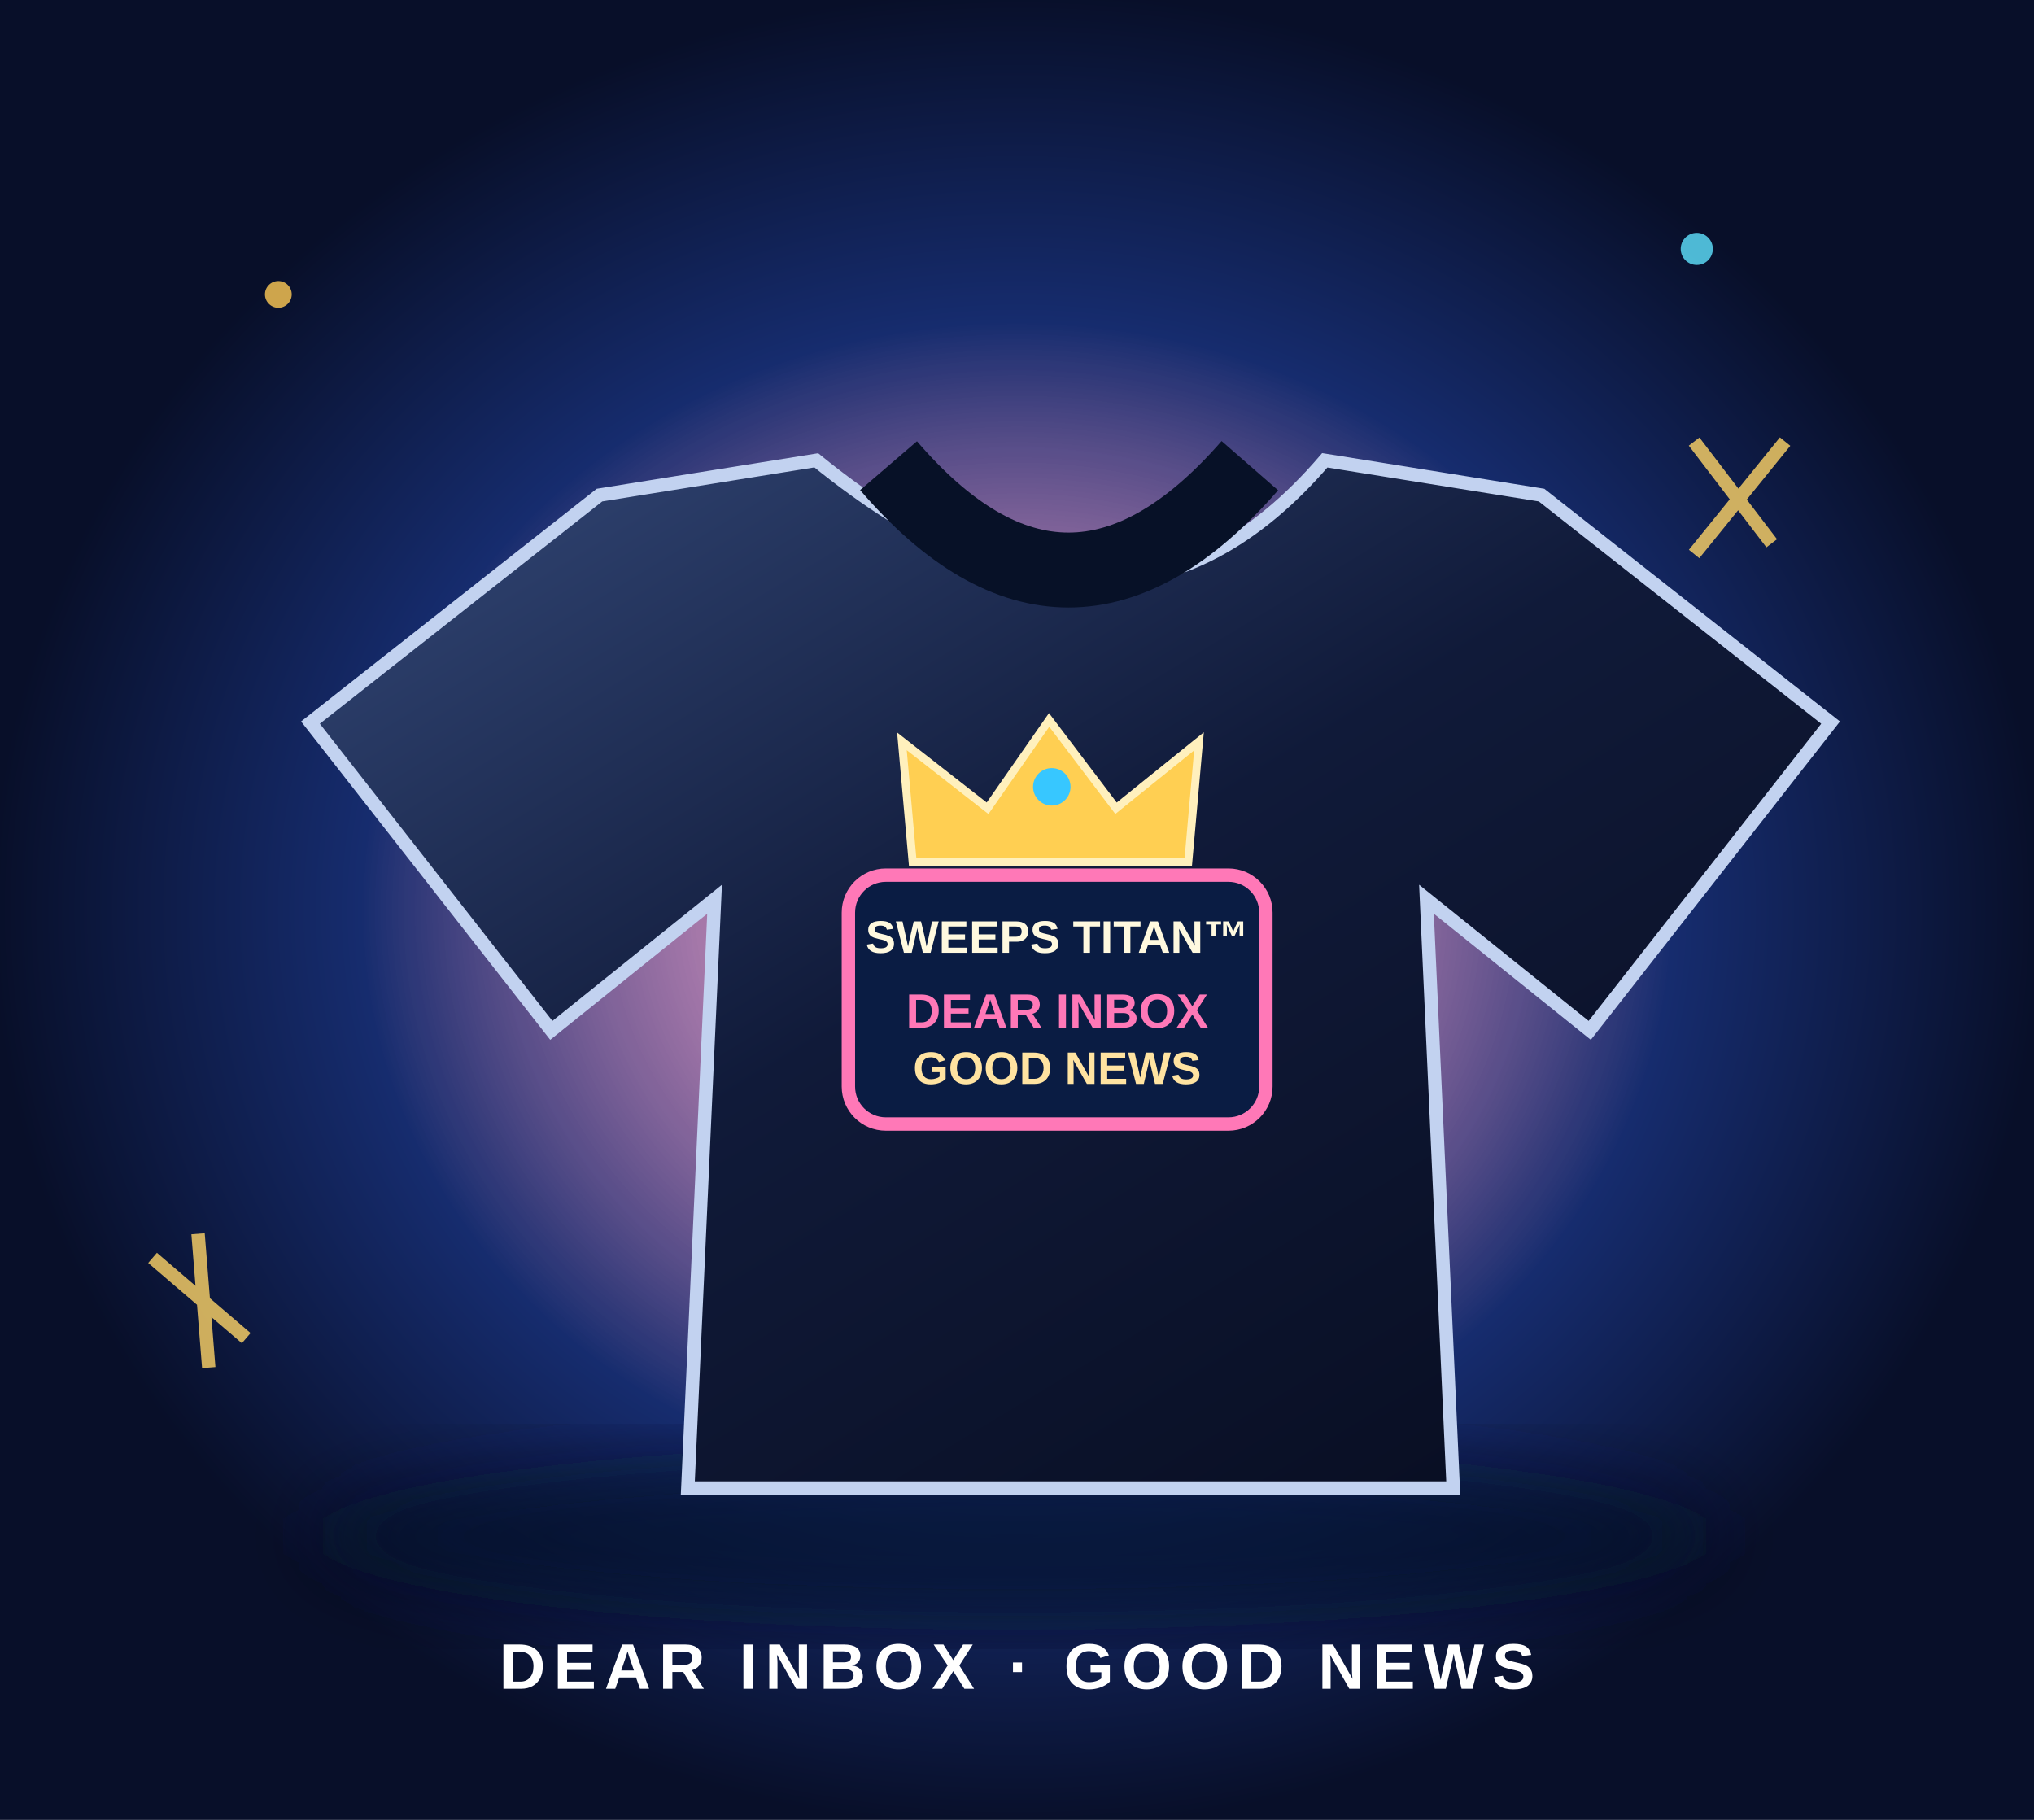
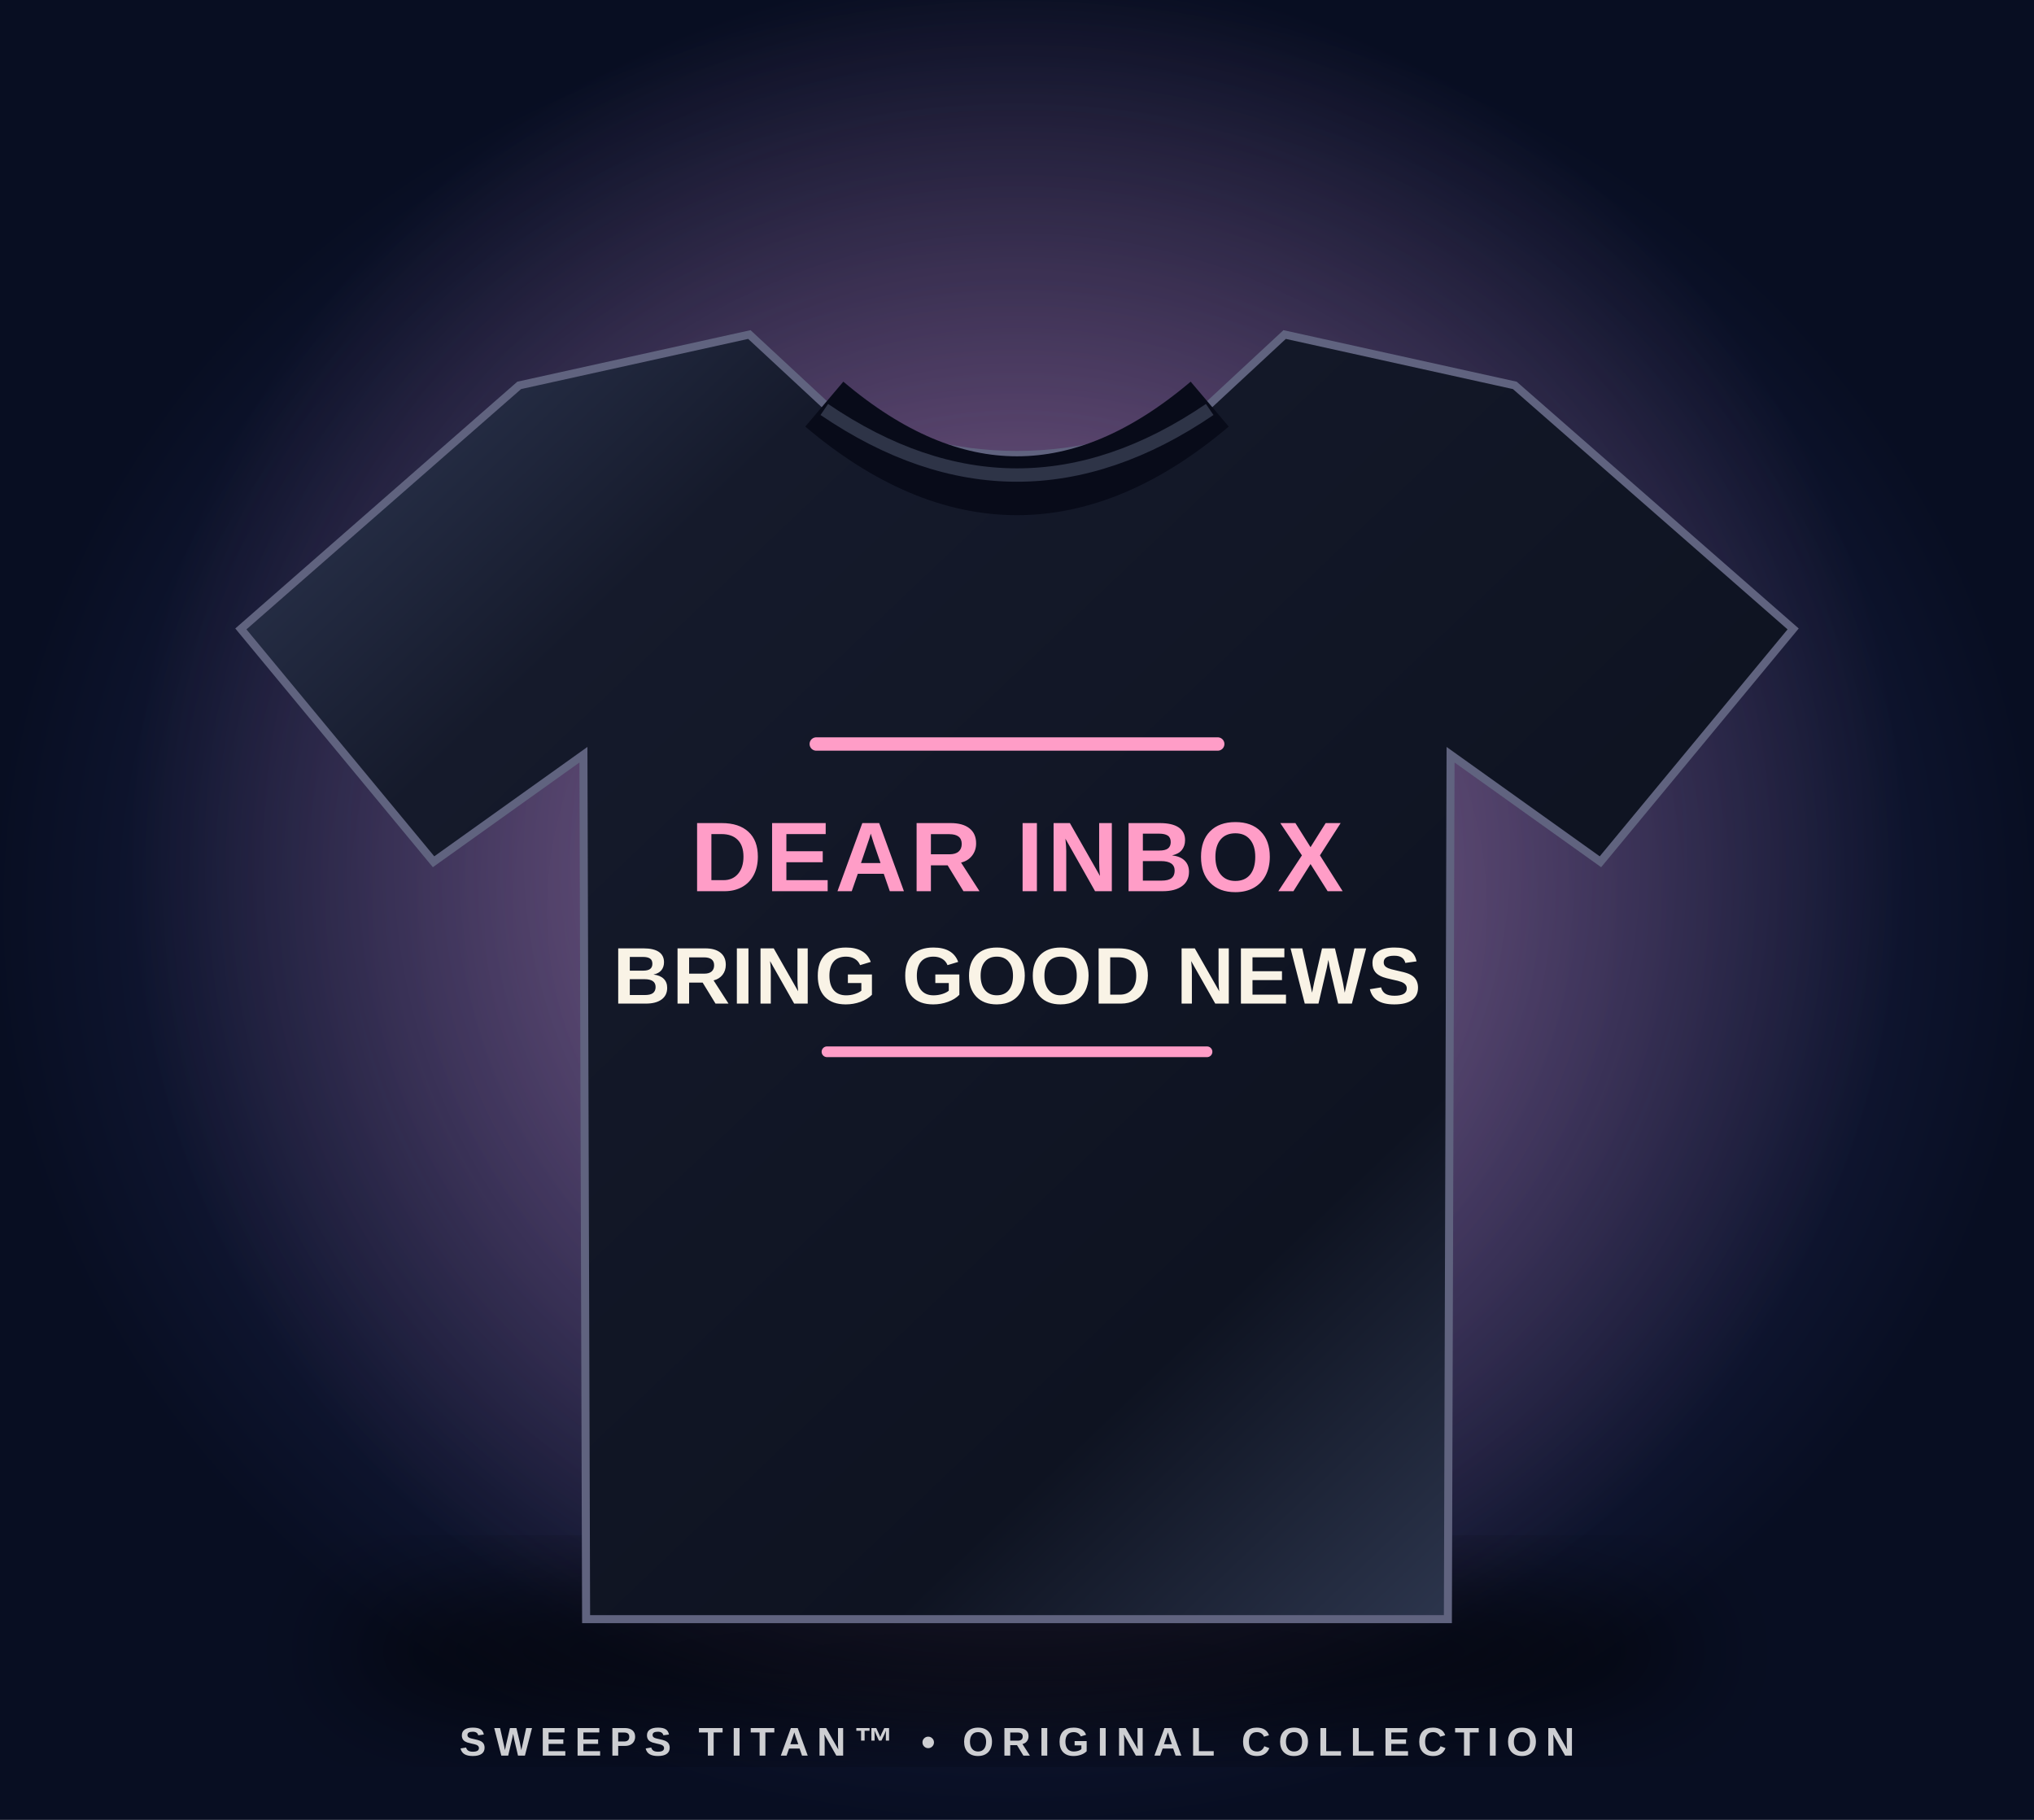
- <svg xmlns="http://www.w3.org/2000/svg" width="760" height="680" viewBox="0 0 760 680">
+ <svg xmlns="http://www.w3.org/2000/svg" width="760" height="680" viewBox="0 0 760 680" role="img" aria-label="DEAR INBOX BRING GOOD NEWS shirt merchandise mockup">
  <defs>
-     <radialGradient id="bg">
-       <stop stop-color="#ff78b7" stop-opacity=".55" />
-       <stop offset=".64" stop-color="#162c6e" />
-       <stop offset="1" stop-color="#080f29" />
+     <radialGradient id="studio">
+       <stop stop-color="#364375" />
+       <stop offset=".55" stop-color="#1b2248" />
+       <stop offset="1" stop-color="#080e22" />
    </radialGradient>
-     <linearGradient id="cloth" x2=".9" y2="1">
-       <stop stop-color="#344979" />
-       <stop offset=".48" stop-color="#101a39" />
-       <stop offset="1" stop-color="#080d20" />
+     <linearGradient id="fabric" x1="0" y1="0" x2="1" y2=".85">
+       <stop stop-color="#323c59" />
+       <stop offset=".24" stop-color="#151a2b" />
+       <stop offset=".74" stop-color="#0e1321" />
+       <stop offset="1" stop-color="#343e58" />
    </linearGradient>
-     <filter id="glow">
-       <feGaussianBlur stdDeviation="14" />
+     <linearGradient id="ceramic" x1="0" y1="0" x2=".9" y2=".8">
+       <stop stop-color="#fff" />
+       <stop offset=".5" stop-color="#e9e9e7" />
+       <stop offset="1" stop-color="#bdc4d2" />
+     </linearGradient>
+     <linearGradient id="canvas" x1="0" y1="0" x2="1" y2=".8">
+       <stop stop-color="#f1e5cb" />
+       <stop offset=".5" stop-color="#c8b79d" />
+       <stop offset="1" stop-color="#eee2c8" />
+     </linearGradient>
+     <radialGradient id="halo">
+       <stop stop-color="#ff9dc7" stop-opacity=".48" />
+       <stop offset="1" stop-color="#ff9dc7" stop-opacity="0" />
+     </radialGradient>
+     <filter id="shadow">
+       <feGaussianBlur stdDeviation="19" />
    </filter>
  </defs>
-   <rect width="760" height="680" fill="url(#bg)" />
-   <g opacity=".8">
-     <circle cx="104" cy="110" r="5" fill="#ffcb54" />
-     <circle cx="634" cy="93" r="6" fill="#5fe3ff" />
-     <path d="M57 470l35 30m-18-39l4 50M633 165l29 38m-29 4l34-42" stroke="#ffd567" stroke-width="5" />
+   <rect width="760" height="680" fill="url(#studio)" />
+   <circle cx="380" cy="320" r="335" fill="url(#halo)" />
+   <ellipse cx="380" cy="617" rx="255" ry="36" fill="#000" opacity=".55" filter="url(#shadow)" />
+   <g>
+     <path d="M280 125 194 144 90 235 162 322 218 282 219 605 541 605 542 282 598 322 670 235 566 144 480 125 452 151Q380 189 308 151Z" fill="url(#fabric)" stroke="#60637f" stroke-width="3" />
+     <path d="M308 151Q380 212 452 151" fill="none" stroke="#080b19" stroke-width="22" />
+     <path d="M308 153Q380 202 452 153" fill="none" stroke="#68718c" stroke-opacity=".4" stroke-width="5" />
  </g>
-   <ellipse cx="379" cy="574" rx="263" ry="35" fill="#050b20" opacity=".6" filter="url(#glow)" />
-   <g transform="translate(46 45)">
-     <path d="M259 127l-81 13L70 225l90 115l61-49l-10 220h286l-10-220l61 49l90-115l-108-85l-81-13q-78 91-190 0Z" fill="url(#cloth)" stroke="#c2d2f0" stroke-width="5" />
-     <path d="M286 129q67 78 135 0" fill="none" stroke="#071127" stroke-width="28" />
-     <g transform="translate(0 0)">
-       <path d="M323 257l23-33l25 33l31-25l-4 45h-103l-4-45Z" fill="#ffcf52" stroke="#fff0bd" stroke-width="3" />
-       <circle cx="347" cy="249" r="7" fill="#37c7ff" />
-       <rect x="271" y="282" width="156" height="93" rx="14" fill="#0a1c43" stroke="#ff78b7" stroke-width="5" />
-       <text x="349" y="311" fill="#fff9df" font-family="Arial,sans-serif" font-size="17" font-weight="900" text-anchor="middle">SWEEPS TITAN™</text>
-       <text x="349" y="339" fill="#ff78b7" font-family="Arial,sans-serif" font-size="18" font-weight="900" text-anchor="middle">DEAR INBOX</text>
-       <text x="349" y="360" fill="#ffe3a1" font-family="Arial,sans-serif" font-size="17" font-weight="900" text-anchor="middle">GOOD NEWS</text>
-     </g>
+   <g text-anchor="middle" font-family="Arial,Helvetica,sans-serif" font-weight="900">
+     <path d="M305 278h150" stroke="#ff9dc7" stroke-width="5" stroke-linecap="round" />
+     <text x="380" y="333" fill="#ff9dc7" font-size="37" letter-spacing="1.3">DEAR INBOX</text>
+     <text x="380" y="375" fill="#f9f3e6" font-size="30" letter-spacing=".5">BRING GOOD NEWS</text>
+     <path d="M309 393h142" stroke="#ff9dc7" stroke-width="4" stroke-linecap="round" />
  </g>
-   <text x="380" y="631" fill="#fff" font-family="Arial,sans-serif" font-size="24" font-weight="900" text-anchor="middle" letter-spacing="3">DEAR INBOX · GOOD NEWS</text>
+   <g fill="#fff" font-family="Arial,sans-serif" font-size="15" font-weight="800" letter-spacing="3" text-anchor="middle">
+     <text x="380" y="656" opacity=".8">SWEEPS TITAN™ • ORIGINAL COLLECTION</text>
+   </g>
</svg>
